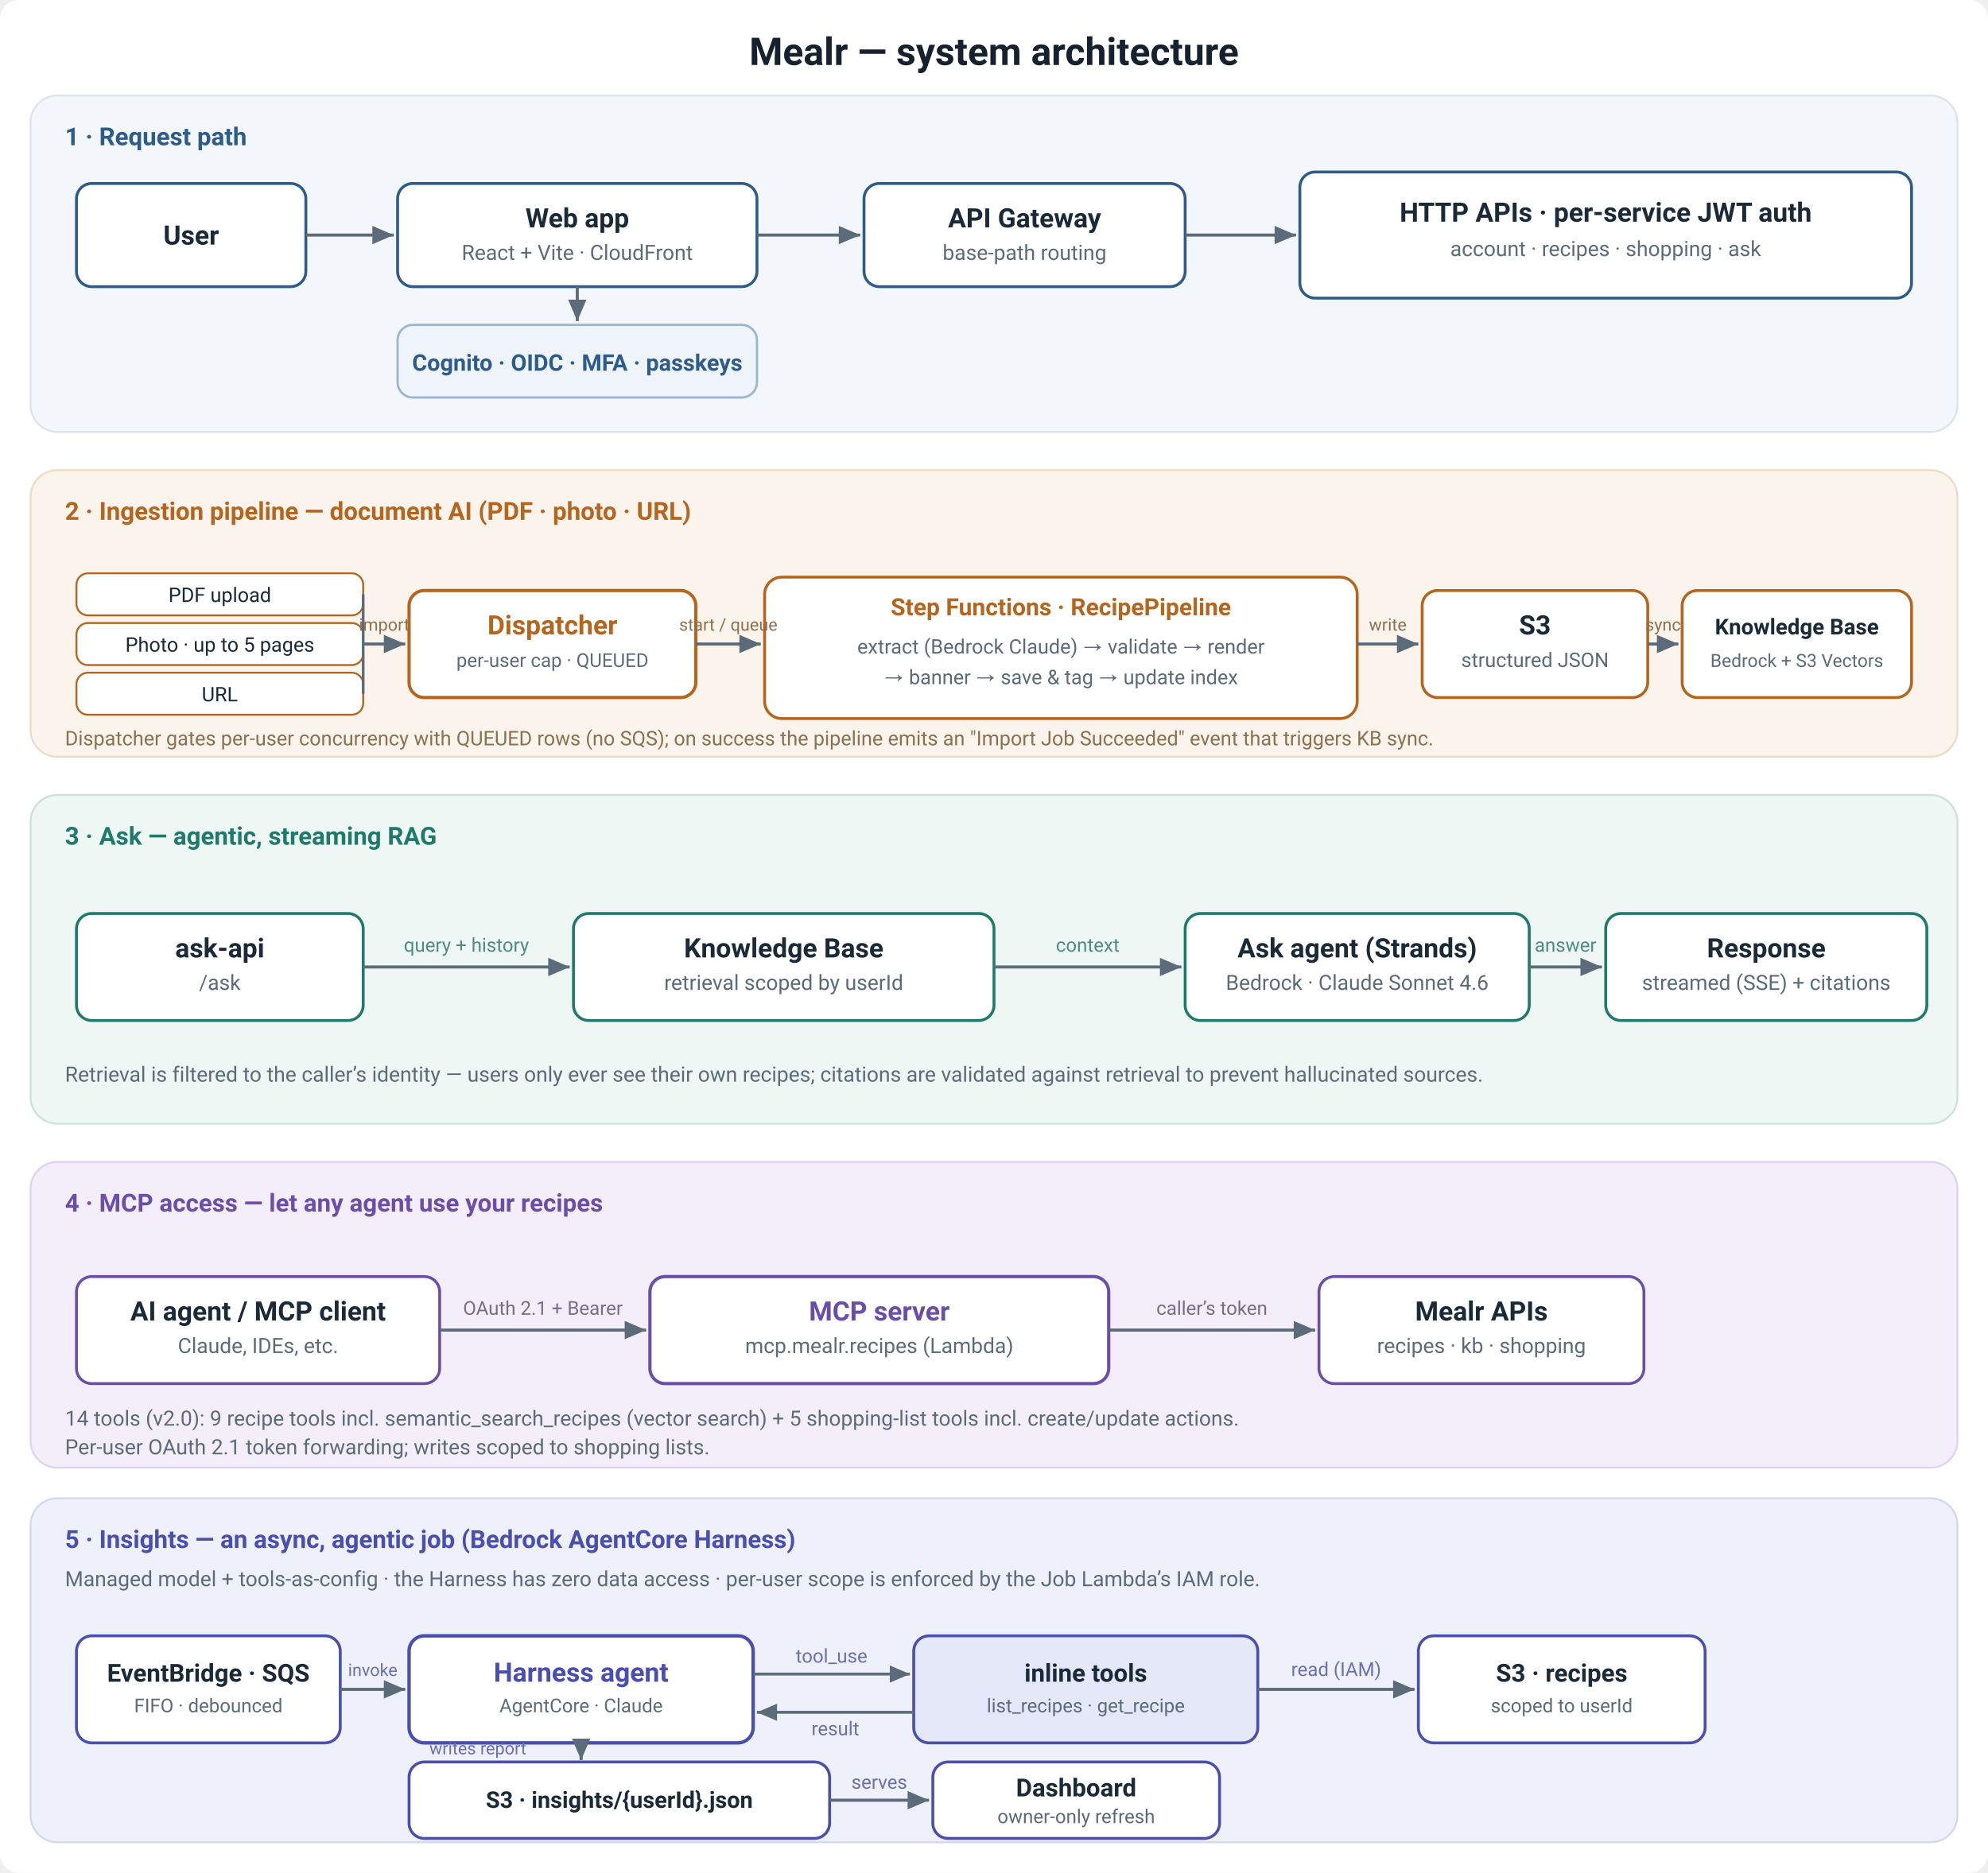
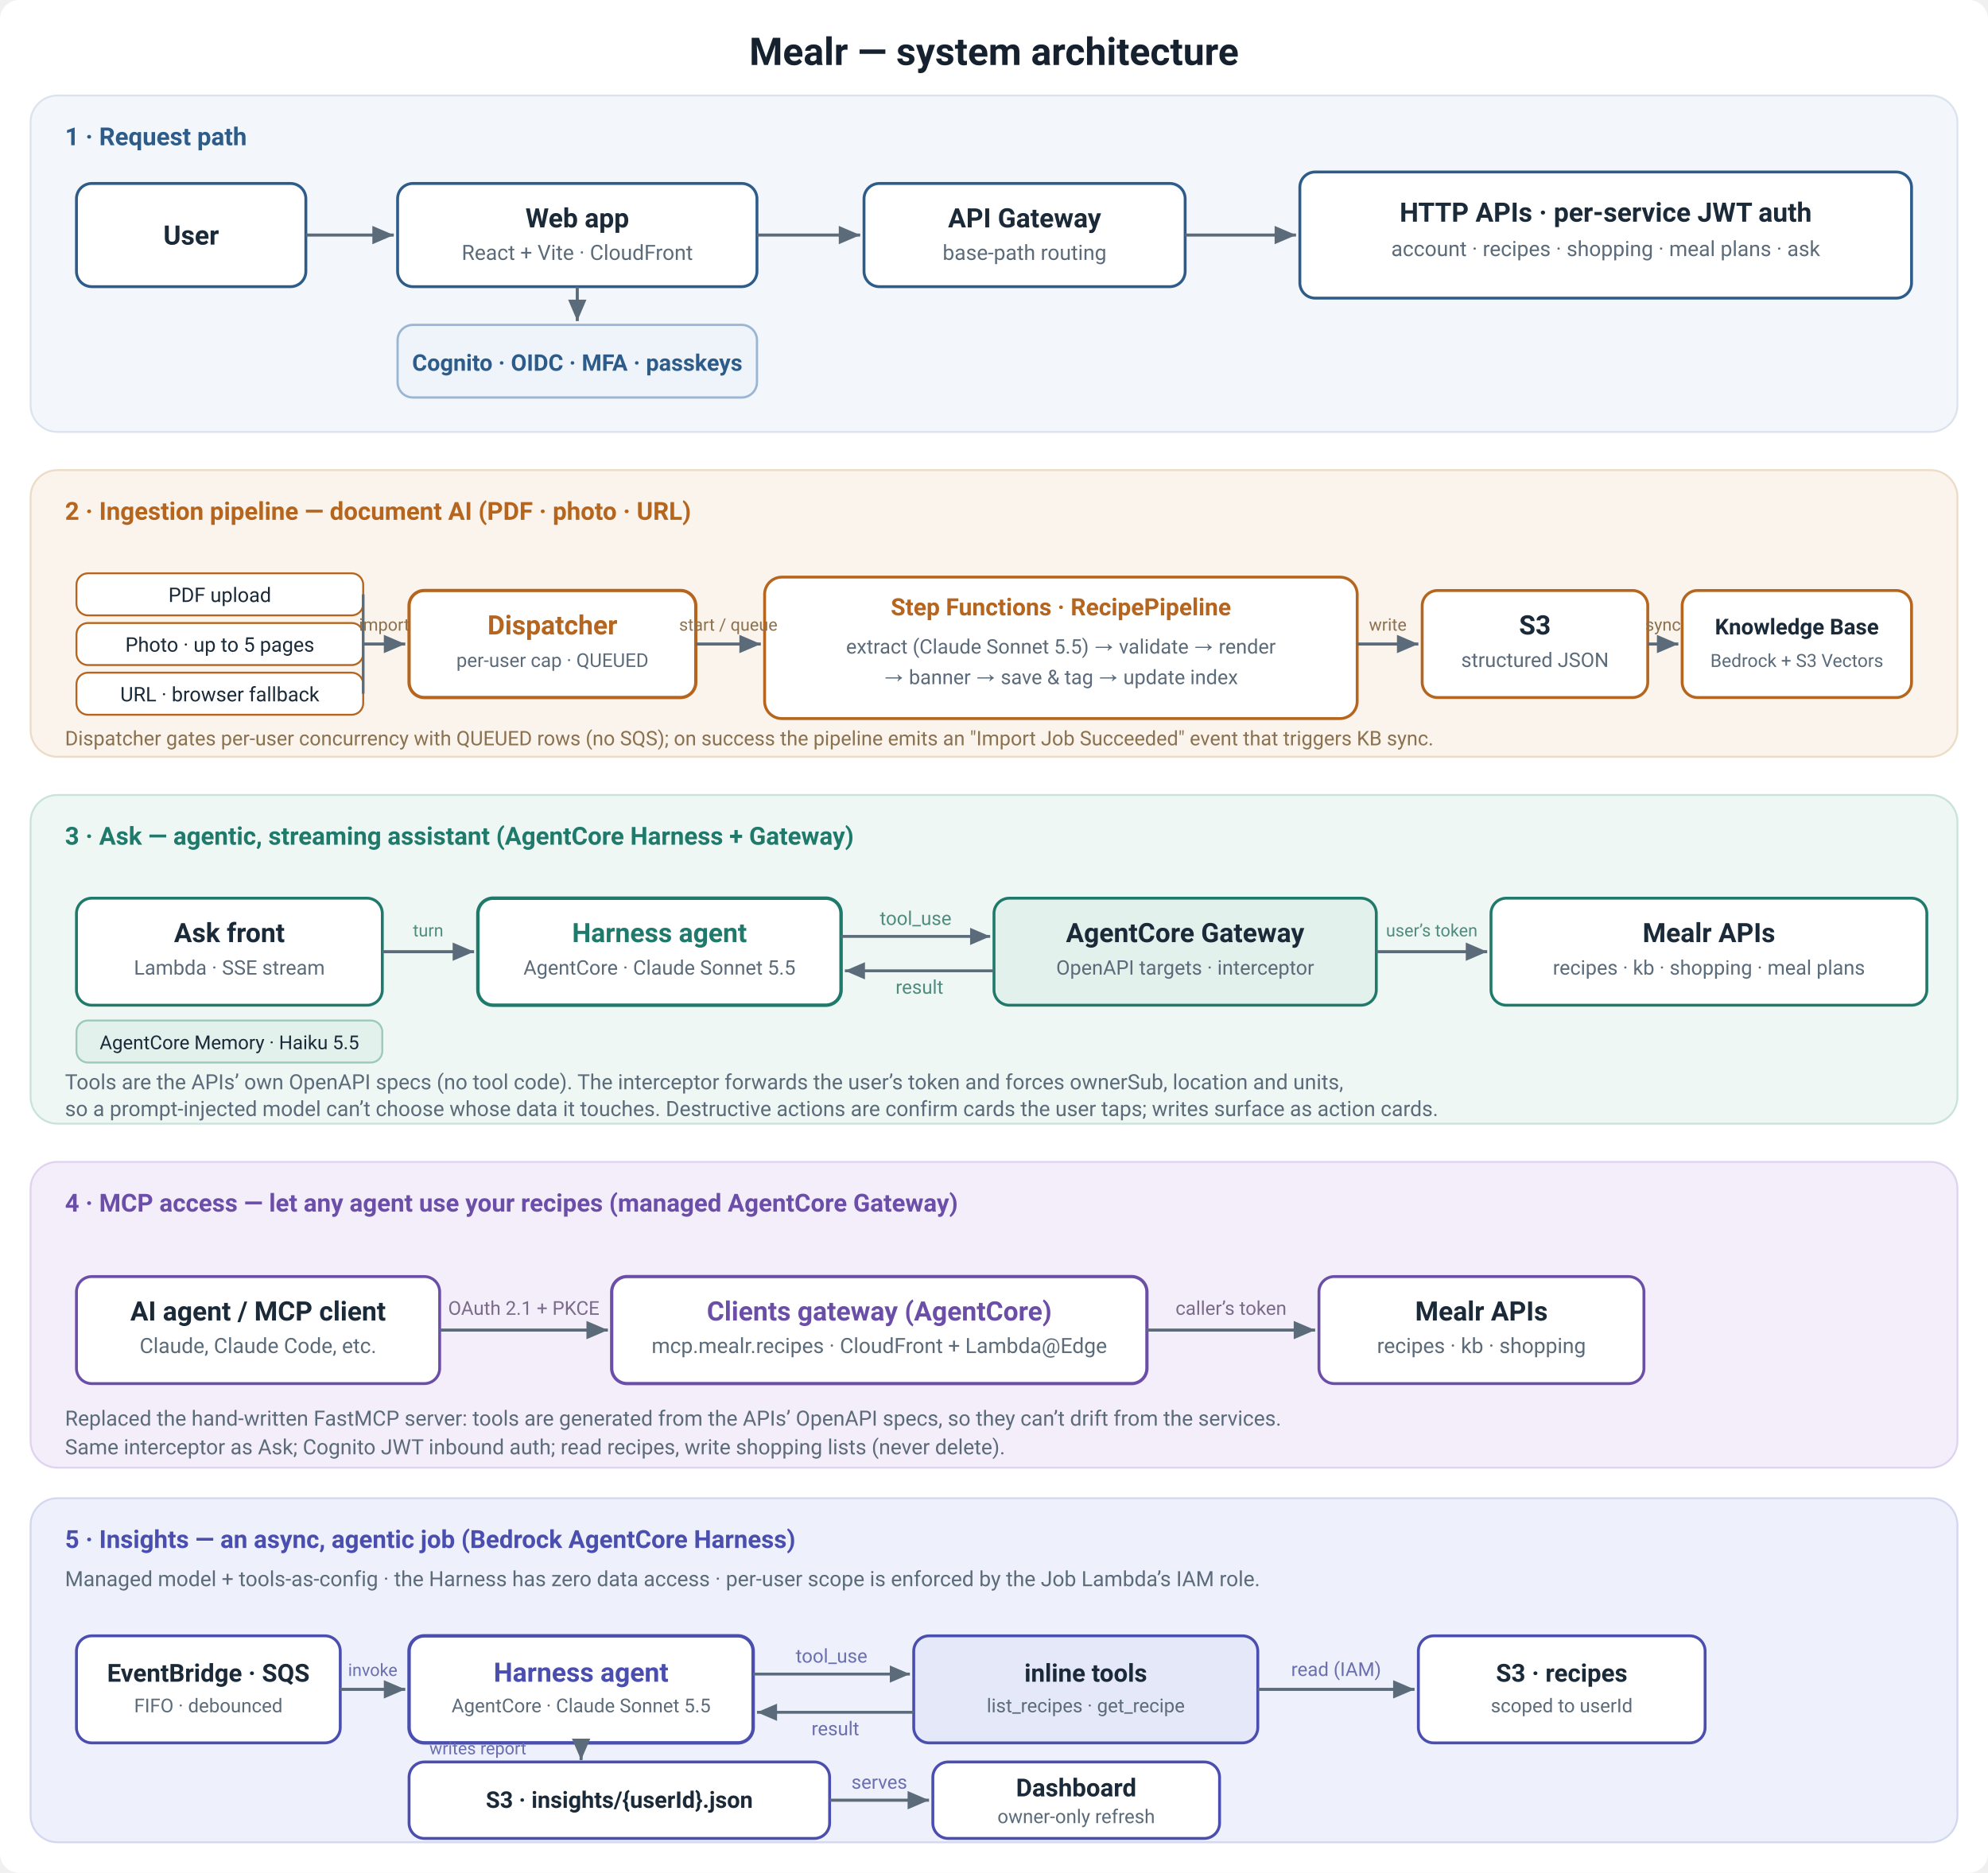
<svg xmlns="http://www.w3.org/2000/svg" viewBox="0 0 1040 980" font-family="-apple-system, BlinkMacSystemFont, 'Segoe UI', Roboto, Helvetica, Arial, sans-serif">
  <defs>
    <marker id="arrow" markerWidth="9" markerHeight="9" refX="7" refY="3" orient="auto" markerUnits="strokeWidth">
      <path d="M0,0 L7,3 L0,6 Z" fill="#5b6b7a" />
    </marker>
    <marker id="ar" markerWidth="9" markerHeight="9" refX="7" refY="3" orient="auto" markerUnits="strokeWidth">
      <path d="M0,0 L7,3 L0,6 Z" fill="#5b6b7a" />
    </marker>
  </defs>
  <rect x="0" y="0" width="1040" height="980" rx="10" fill="#ffffff" />
  <text x="520" y="34" text-anchor="middle" font-size="20" font-weight="700" fill="#15212e">Mealr — system architecture</text>
  <rect x="16" y="50" width="1008" height="176" rx="14" fill="#f3f7fb" stroke="#dbe4ee" />
  <text x="34" y="76" font-size="13" font-weight="700" fill="#2E5C8A">1 · Request path</text>
  <rect x="40" y="96" width="120" height="54" rx="8" fill="#fff" stroke="#2E5C8A" stroke-width="1.5" />
  <text x="100" y="128" text-anchor="middle" font-size="14" font-weight="600" fill="#1a2a38">User</text>
  <rect x="208" y="96" width="188" height="54" rx="8" fill="#fff" stroke="#2E5C8A" stroke-width="1.5" />
  <text x="302" y="119" text-anchor="middle" font-size="14" font-weight="600" fill="#1a2a38">Web app</text>
  <text x="302" y="136" text-anchor="middle" font-size="11" fill="#5b6b7a">React + Vite · CloudFront</text>
  <rect x="452" y="96" width="168" height="54" rx="8" fill="#fff" stroke="#2E5C8A" stroke-width="1.5" />
  <text x="536" y="119" text-anchor="middle" font-size="14" font-weight="600" fill="#1a2a38">API Gateway</text>
  <text x="536" y="136" text-anchor="middle" font-size="11" fill="#5b6b7a">base-path routing</text>
  <rect x="680" y="90" width="320" height="66" rx="8" fill="#fff" stroke="#2E5C8A" stroke-width="1.5" />
  <text x="840" y="116" text-anchor="middle" font-size="14" font-weight="600" fill="#1a2a38">HTTP APIs · per-service JWT auth</text>
-   <text x="840" y="134" text-anchor="middle" font-size="11" fill="#5b6b7a">account · recipes · shopping · ask</text>
+   <text x="840" y="134" text-anchor="middle" font-size="11" fill="#5b6b7a">account · recipes · shopping · meal plans · ask</text>
  <rect x="208" y="170" width="188" height="38" rx="8" fill="#eef4fa" stroke="#9bb6d2" stroke-width="1.2" />
  <text x="302" y="194" text-anchor="middle" font-size="12" font-weight="600" fill="#2E5C8A">Cognito · OIDC · MFA · passkeys</text>
  <line x1="160" y1="123" x2="206" y2="123" stroke="#5b6b7a" stroke-width="1.6" marker-end="url(#arrow)" />
  <line x1="396" y1="123" x2="450" y2="123" stroke="#5b6b7a" stroke-width="1.6" marker-end="url(#arrow)" />
  <line x1="620" y1="123" x2="678" y2="123" stroke="#5b6b7a" stroke-width="1.6" marker-end="url(#arrow)" />
  <line x1="302" y1="150" x2="302" y2="168" stroke="#5b6b7a" stroke-width="1.6" marker-end="url(#arrow)" />
  <rect x="16" y="246" width="1008" height="150" rx="14" fill="#fbf4ec" stroke="#ecdcc7" />
  <text x="34" y="272" font-size="13" font-weight="700" fill="#B5651D">2 · Ingestion pipeline — document AI (PDF · photo · URL)</text>
  <rect x="40" y="300" width="150" height="22" rx="6" fill="#fff" stroke="#B5651D" />
  <text x="115" y="315" text-anchor="middle" font-size="10.5" fill="#1a2a38">PDF upload</text>
  <rect x="40" y="326" width="150" height="22" rx="6" fill="#fff" stroke="#B5651D" />
  <text x="115" y="341" text-anchor="middle" font-size="10.5" fill="#1a2a38">Photo · up to 5 pages</text>
  <rect x="40" y="352" width="150" height="22" rx="6" fill="#fff" stroke="#B5651D" />
-   <text x="115" y="367" text-anchor="middle" font-size="10.5" fill="#1a2a38">URL</text>
+   <text x="115" y="367" text-anchor="middle" font-size="10.5" fill="#1a2a38">URL · browser fallback</text>
  <line x1="190" y1="311" x2="190" y2="363" stroke="#5b6b7a" stroke-width="1.4" />
  <line x1="190" y1="337" x2="212" y2="337" stroke="#5b6b7a" stroke-width="1.6" marker-end="url(#arrow)" />
  <text x="201" y="330" text-anchor="middle" font-size="9" fill="#8a7150">import</text>
  <rect x="214" y="309" width="150" height="56" rx="8" fill="#fff" stroke="#B5651D" stroke-width="1.7" />
  <text x="289" y="332" text-anchor="middle" font-size="14" font-weight="600" fill="#B5651D">Dispatcher</text>
  <text x="289" y="349" text-anchor="middle" font-size="10" fill="#5b6b7a">per-user cap · QUEUED</text>
  <rect x="400" y="302" width="310" height="74" rx="9" fill="#fff" stroke="#B5651D" stroke-width="1.5" />
  <text x="555" y="322" text-anchor="middle" font-size="12.5" font-weight="600" fill="#B5651D">Step Functions · RecipePipeline</text>
-   <text x="555" y="342" text-anchor="middle" font-size="10.5" fill="#5b6b7a">extract (Bedrock Claude) → validate → render</text>
+   <text x="555" y="342" text-anchor="middle" font-size="10.5" fill="#5b6b7a">extract (Claude Sonnet 5.5) → validate → render</text>
  <text x="555" y="358" text-anchor="middle" font-size="10.5" fill="#5b6b7a">→ banner → save &amp; tag → update index</text>
  <rect x="744" y="309" width="118" height="56" rx="8" fill="#fff" stroke="#B5651D" stroke-width="1.5" />
  <text x="803" y="332" text-anchor="middle" font-size="14" font-weight="600" fill="#1a2a38">S3</text>
  <text x="803" y="349" text-anchor="middle" font-size="10.5" fill="#5b6b7a">structured JSON</text>
  <rect x="880" y="309" width="120" height="56" rx="8" fill="#fff" stroke="#B5651D" stroke-width="1.5" />
  <text x="940" y="332" text-anchor="middle" font-size="11.5" font-weight="600" fill="#1a2a38">Knowledge Base</text>
  <text x="940" y="349" text-anchor="middle" font-size="9.5" fill="#5b6b7a">Bedrock + S3 Vectors</text>
  <line x1="364" y1="337" x2="398" y2="337" stroke="#5b6b7a" stroke-width="1.6" marker-end="url(#arrow)" />
  <text x="381" y="330" text-anchor="middle" font-size="9" fill="#8a7150">start / queue</text>
  <line x1="710" y1="337" x2="742" y2="337" stroke="#5b6b7a" stroke-width="1.6" marker-end="url(#arrow)" />
  <text x="726" y="330" text-anchor="middle" font-size="9" fill="#8a7150">write</text>
  <line x1="862" y1="337" x2="878" y2="337" stroke="#5b6b7a" stroke-width="1.6" marker-end="url(#arrow)" />
  <text x="870" y="330" text-anchor="middle" font-size="9" fill="#8a7150">sync</text>
  <text x="34" y="390" font-size="10.5" fill="#8a7150">Dispatcher gates per-user concurrency with QUEUED rows (no SQS); on success the pipeline emits an "Import Job Succeeded" event that triggers KB sync.</text>
  <rect x="16" y="416" width="1008" height="172" rx="14" fill="#eef7f3" stroke="#cae3da" />
-   <text x="34" y="442" font-size="13" font-weight="700" fill="#1F7A6B">3 · Ask — agentic, streaming RAG</text>
-   <rect x="40" y="478" width="150" height="56" rx="8" fill="#fff" stroke="#1F7A6B" stroke-width="1.5" />
-   <text x="115" y="501" text-anchor="middle" font-size="14" font-weight="600" fill="#1a2a38">ask-api</text>
-   <text x="115" y="518" text-anchor="middle" font-size="11" fill="#5b6b7a">/ask</text>
-   <rect x="300" y="478" width="220" height="56" rx="8" fill="#fff" stroke="#1F7A6B" stroke-width="1.5" />
-   <text x="410" y="501" text-anchor="middle" font-size="14" font-weight="600" fill="#1a2a38">Knowledge Base</text>
-   <text x="410" y="518" text-anchor="middle" font-size="11" fill="#5b6b7a">retrieval scoped by userId</text>
-   <rect x="620" y="478" width="180" height="56" rx="8" fill="#fff" stroke="#1F7A6B" stroke-width="1.5" />
-   <text x="710" y="501" text-anchor="middle" font-size="14" font-weight="600" fill="#1a2a38">Ask agent (Strands)</text>
-   <text x="710" y="518" text-anchor="middle" font-size="11" fill="#5b6b7a">Bedrock · Claude Sonnet 4.6</text>
-   <rect x="840" y="478" width="168" height="56" rx="8" fill="#fff" stroke="#1F7A6B" stroke-width="1.5" />
-   <text x="924" y="501" text-anchor="middle" font-size="14" font-weight="600" fill="#1a2a38">Response</text>
-   <text x="924" y="518" text-anchor="middle" font-size="11" fill="#5b6b7a">streamed (SSE) + citations</text>
-   <line x1="190" y1="506" x2="298" y2="506" stroke="#5b6b7a" stroke-width="1.6" marker-end="url(#arrow)" />
-   <text x="244" y="498" text-anchor="middle" font-size="10" fill="#4f8c7e">query + history</text>
-   <line x1="520" y1="506" x2="618" y2="506" stroke="#5b6b7a" stroke-width="1.6" marker-end="url(#arrow)" />
-   <text x="569" y="498" text-anchor="middle" font-size="10" fill="#4f8c7e">context</text>
-   <line x1="800" y1="506" x2="838" y2="506" stroke="#5b6b7a" stroke-width="1.6" marker-end="url(#arrow)" />
-   <text x="819" y="498" text-anchor="middle" font-size="10" fill="#4f8c7e">answer</text>
-   <text x="34" y="566" font-size="11" fill="#5b6b7a">Retrieval is filtered to the caller’s identity — users only ever see their own recipes; citations are validated against retrieval to prevent hallucinated sources.</text>
+   <text x="34" y="442" font-size="13" font-weight="700" fill="#1F7A6B">3 · Ask — agentic, streaming assistant (AgentCore Harness + Gateway)</text>
+   <rect x="40" y="470" width="160" height="56" rx="8" fill="#fff" stroke="#1F7A6B" stroke-width="1.5" />
+   <text x="120" y="493" text-anchor="middle" font-size="14" font-weight="600" fill="#1a2a38">Ask front</text>
+   <text x="120" y="510" text-anchor="middle" font-size="10.5" fill="#5b6b7a">Lambda · SSE stream</text>
+   <rect x="250" y="470" width="190" height="56" rx="8" fill="#fff" stroke="#1F7A6B" stroke-width="1.8" />
+   <text x="345" y="493" text-anchor="middle" font-size="14" font-weight="600" fill="#1F7A6B">Harness agent</text>
+   <text x="345" y="510" text-anchor="middle" font-size="10.5" fill="#5b6b7a">AgentCore · Claude Sonnet 5.5</text>
+   <rect x="520" y="470" width="200" height="56" rx="8" fill="#e3f1ec" stroke="#1F7A6B" stroke-width="1.5" />
+   <text x="620" y="493" text-anchor="middle" font-size="14" font-weight="600" fill="#1a2a38">AgentCore Gateway</text>
+   <text x="620" y="510" text-anchor="middle" font-size="10.5" fill="#5b6b7a">OpenAPI targets · interceptor</text>
+   <rect x="780" y="470" width="228" height="56" rx="8" fill="#fff" stroke="#1F7A6B" stroke-width="1.5" />
+   <text x="894" y="493" text-anchor="middle" font-size="14" font-weight="600" fill="#1a2a38">Mealr APIs</text>
+   <text x="894" y="510" text-anchor="middle" font-size="10.5" fill="#5b6b7a">recipes · kb · shopping · meal plans</text>
+   <rect x="40" y="534" width="160" height="22" rx="6" fill="#e3f1ec" stroke="#9cc9bb" />
+   <text x="120" y="549" text-anchor="middle" font-size="10" fill="#1a2a38">AgentCore Memory · Haiku 5.5</text>
+   <line x1="200" y1="498" x2="248" y2="498" stroke="#5b6b7a" stroke-width="1.6" marker-end="url(#arrow)" />
+   <text x="224" y="490" text-anchor="middle" font-size="9" fill="#4f8c7e">turn</text>
+   <line x1="440" y1="490" x2="518" y2="490" stroke="#5b6b7a" stroke-width="1.5" marker-end="url(#arrow)" />
+   <text x="479" y="484" text-anchor="middle" font-size="10" fill="#4f8c7e">tool_use</text>
+   <line x1="520" y1="508" x2="442" y2="508" stroke="#5b6b7a" stroke-width="1.5" marker-end="url(#arrow)" />
+   <text x="481" y="520" text-anchor="middle" font-size="10" fill="#4f8c7e">result</text>
+   <line x1="720" y1="498" x2="778" y2="498" stroke="#5b6b7a" stroke-width="1.6" marker-end="url(#arrow)" />
+   <text x="749" y="490" text-anchor="middle" font-size="9" fill="#4f8c7e">user’s token</text>
+   <text x="34" y="570" font-size="11" fill="#5b6b7a">Tools are the APIs’ own OpenAPI specs (no tool code). The interceptor forwards the user’s token and forces ownerSub, location and units,</text>
+   <text x="34" y="584" font-size="11" fill="#5b6b7a">so a prompt-injected model can’t choose whose data it touches. Destructive actions are confirm cards the user taps; writes surface as action cards.</text>
  <rect x="16" y="608" width="1008" height="160" rx="14" fill="#f4eefb" stroke="#e0d3f0" />
-   <text x="34" y="634" font-size="13" font-weight="700" fill="#6b4ea8">4 · MCP access — let any agent use your recipes</text>
+   <text x="34" y="634" font-size="13" font-weight="700" fill="#6b4ea8">4 · MCP access — let any agent use your recipes (managed AgentCore Gateway)</text>
  <rect x="40" y="668" width="190" height="56" rx="8" fill="#fff" stroke="#6b4ea8" stroke-width="1.5" />
  <text x="135" y="691" text-anchor="middle" font-size="14" font-weight="600" fill="#1a2a38">AI agent / MCP client</text>
-   <text x="135" y="708" text-anchor="middle" font-size="11" fill="#5b6b7a">Claude, IDEs, etc.</text>
-   <rect x="340" y="668" width="240" height="56" rx="8" fill="#fff" stroke="#6b4ea8" stroke-width="1.7" />
-   <text x="460" y="691" text-anchor="middle" font-size="14" font-weight="600" fill="#6b4ea8">MCP server</text>
-   <text x="460" y="708" text-anchor="middle" font-size="11" fill="#5b6b7a">mcp.mealr.recipes (Lambda)</text>
+   <text x="135" y="708" text-anchor="middle" font-size="11" fill="#5b6b7a">Claude, Claude Code, etc.</text>
+   <rect x="320" y="668" width="280" height="56" rx="8" fill="#fff" stroke="#6b4ea8" stroke-width="1.7" />
+   <text x="460" y="691" text-anchor="middle" font-size="14" font-weight="600" fill="#6b4ea8">Clients gateway (AgentCore)</text>
+   <text x="460" y="708" text-anchor="middle" font-size="11" fill="#5b6b7a">mcp.mealr.recipes · CloudFront + Lambda@Edge</text>
  <rect x="690" y="668" width="170" height="56" rx="8" fill="#fff" stroke="#6b4ea8" stroke-width="1.5" />
  <text x="775" y="691" text-anchor="middle" font-size="14" font-weight="600" fill="#1a2a38">Mealr APIs</text>
  <text x="775" y="708" text-anchor="middle" font-size="11" fill="#5b6b7a">recipes · kb · shopping</text>
-   <line x1="230" y1="696" x2="338" y2="696" stroke="#5b6b7a" stroke-width="1.6" marker-end="url(#ar)" />
-   <text x="284" y="688" text-anchor="middle" font-size="10" fill="#7a6b8a">OAuth 2.1 + Bearer</text>
-   <line x1="580" y1="696" x2="688" y2="696" stroke="#5b6b7a" stroke-width="1.6" marker-end="url(#ar)" />
-   <text x="634" y="688" text-anchor="middle" font-size="10" fill="#7a6b8a">caller’s token</text>
-   <text x="34" y="746" font-size="11" fill="#5b6b7a">14 tools (v2.0): 9 recipe tools incl. semantic_search_recipes (vector search) + 5 shopping-list tools incl. create/update actions.</text>
-   <text x="34" y="761" font-size="11" fill="#5b6b7a">Per-user OAuth 2.1 token forwarding; writes scoped to shopping lists.</text>
+   <line x1="230" y1="696" x2="318" y2="696" stroke="#5b6b7a" stroke-width="1.6" marker-end="url(#ar)" />
+   <text x="274" y="688" text-anchor="middle" font-size="10" fill="#7a6b8a">OAuth 2.1 + PKCE</text>
+   <line x1="600" y1="696" x2="688" y2="696" stroke="#5b6b7a" stroke-width="1.6" marker-end="url(#ar)" />
+   <text x="644" y="688" text-anchor="middle" font-size="10" fill="#7a6b8a">caller’s token</text>
+   <text x="34" y="746" font-size="11" fill="#5b6b7a">Replaced the hand-written FastMCP server: tools are generated from the APIs’ OpenAPI specs, so they can’t drift from the services.</text>
+   <text x="34" y="761" font-size="11" fill="#5b6b7a">Same interceptor as Ask; Cognito JWT inbound auth; read recipes, write shopping lists (never delete).</text>
  <rect x="16" y="784" width="1008" height="180" rx="14" fill="#eef0fb" stroke="#d3d7f0" />
  <text x="34" y="810" font-size="13" font-weight="700" fill="#4a4eae">5 · Insights — an async, agentic job (Bedrock AgentCore Harness)</text>
  <text x="34" y="830" font-size="11" fill="#5b6b7a">Managed model + tools-as-config · the Harness has zero data access · per-user scope is enforced by the Job Lambda’s IAM role.</text>
  <rect x="40" y="856" width="138" height="56" rx="8" fill="#fff" stroke="#4a4eae" stroke-width="1.5" />
  <text x="109" y="880" text-anchor="middle" font-size="13" font-weight="600" fill="#1a2a38">EventBridge · SQS</text>
  <text x="109" y="896" text-anchor="middle" font-size="10" fill="#5b6b7a">FIFO · debounced</text>
  <rect x="214" y="856" width="180" height="56" rx="8" fill="#fff" stroke="#4a4eae" stroke-width="1.8" />
  <text x="304" y="880" text-anchor="middle" font-size="14" font-weight="600" fill="#4a4eae">Harness agent</text>
-   <text x="304" y="896" text-anchor="middle" font-size="10" fill="#5b6b7a">AgentCore · Claude</text>
+   <text x="304" y="896" text-anchor="middle" font-size="10" fill="#5b6b7a">AgentCore · Claude Sonnet 5.5</text>
  <rect x="478" y="856" width="180" height="56" rx="8" fill="#e5e8f8" stroke="#4a4eae" stroke-width="1.5" />
  <text x="568" y="880" text-anchor="middle" font-size="13" font-weight="600" fill="#1a2a38">inline tools</text>
  <text x="568" y="896" text-anchor="middle" font-size="10" fill="#5b6b7a">list_recipes · get_recipe</text>
  <rect x="742" y="856" width="150" height="56" rx="8" fill="#fff" stroke="#4a4eae" stroke-width="1.5" />
  <text x="817" y="880" text-anchor="middle" font-size="13" font-weight="600" fill="#1a2a38">S3 · recipes</text>
  <text x="817" y="896" text-anchor="middle" font-size="10" fill="#5b6b7a">scoped to userId</text>
  <line x1="178" y1="884" x2="212" y2="884" stroke="#5b6b7a" stroke-width="1.6" marker-end="url(#arrow)" />
  <text x="195" y="877" text-anchor="middle" font-size="9" fill="#6a6fae">invoke</text>
  <line x1="394" y1="876" x2="476" y2="876" stroke="#5b6b7a" stroke-width="1.5" marker-end="url(#arrow)" />
  <text x="435" y="870" text-anchor="middle" font-size="10" fill="#6a6fae">tool_use</text>
  <line x1="478" y1="896" x2="396" y2="896" stroke="#5b6b7a" stroke-width="1.5" marker-end="url(#arrow)" />
  <text x="437" y="908" text-anchor="middle" font-size="10" fill="#6a6fae">result</text>
  <line x1="658" y1="884" x2="740" y2="884" stroke="#5b6b7a" stroke-width="1.6" marker-end="url(#arrow)" />
  <text x="699" y="877" text-anchor="middle" font-size="10" fill="#6a6fae">read (IAM)</text>
  <line x1="304" y1="912" x2="304" y2="921" stroke="#5b6b7a" stroke-width="1.6" marker-end="url(#arrow)" />
  <text x="250" y="918" text-anchor="middle" font-size="9" fill="#6a6fae">writes report</text>
  <rect x="214" y="922" width="220" height="40" rx="8" fill="#fff" stroke="#4a4eae" stroke-width="1.5" />
  <text x="324" y="946" text-anchor="middle" font-size="12" font-weight="600" fill="#1a2a38">S3 · insights/{userId}.json</text>
  <rect x="488" y="922" width="150" height="40" rx="8" fill="#fff" stroke="#4a4eae" stroke-width="1.5" />
  <text x="563" y="940" text-anchor="middle" font-size="13" font-weight="600" fill="#1a2a38">Dashboard</text>
  <text x="563" y="954" text-anchor="middle" font-size="10" fill="#5b6b7a">owner-only refresh</text>
  <line x1="434" y1="942" x2="486" y2="942" stroke="#5b6b7a" stroke-width="1.6" marker-end="url(#arrow)" />
  <text x="460" y="936" text-anchor="middle" font-size="10" fill="#6a6fae">serves</text>
</svg>
